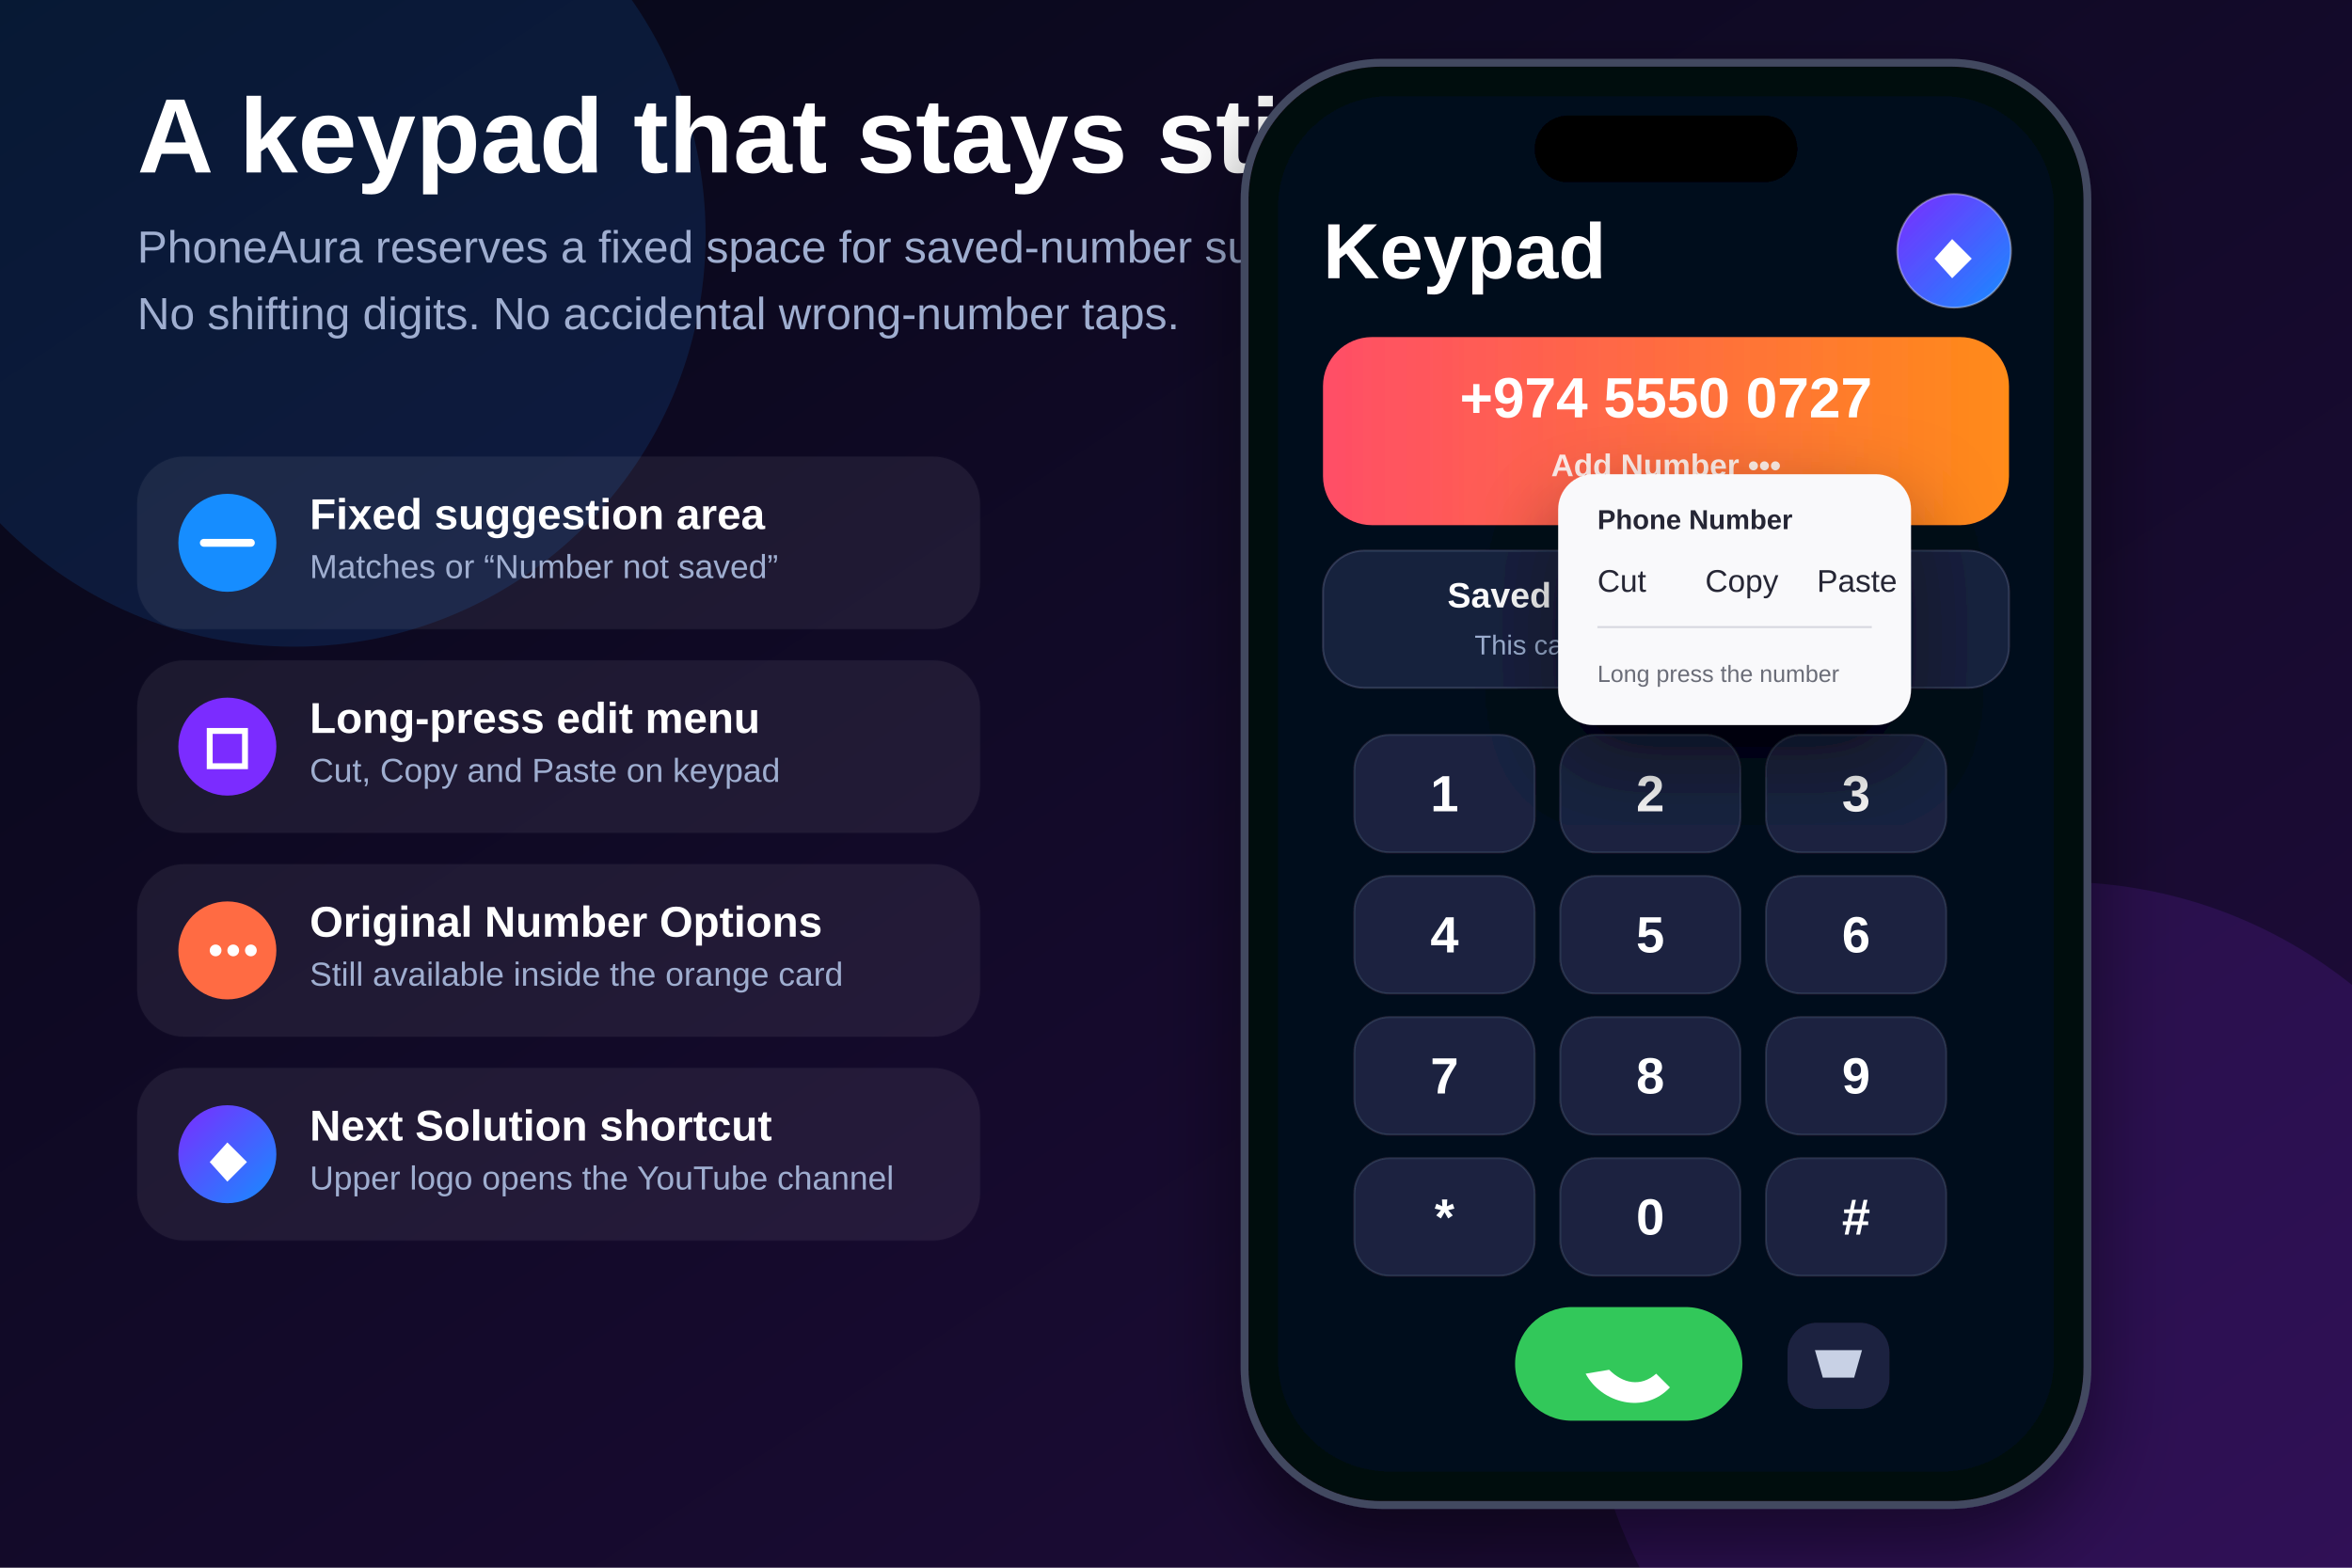
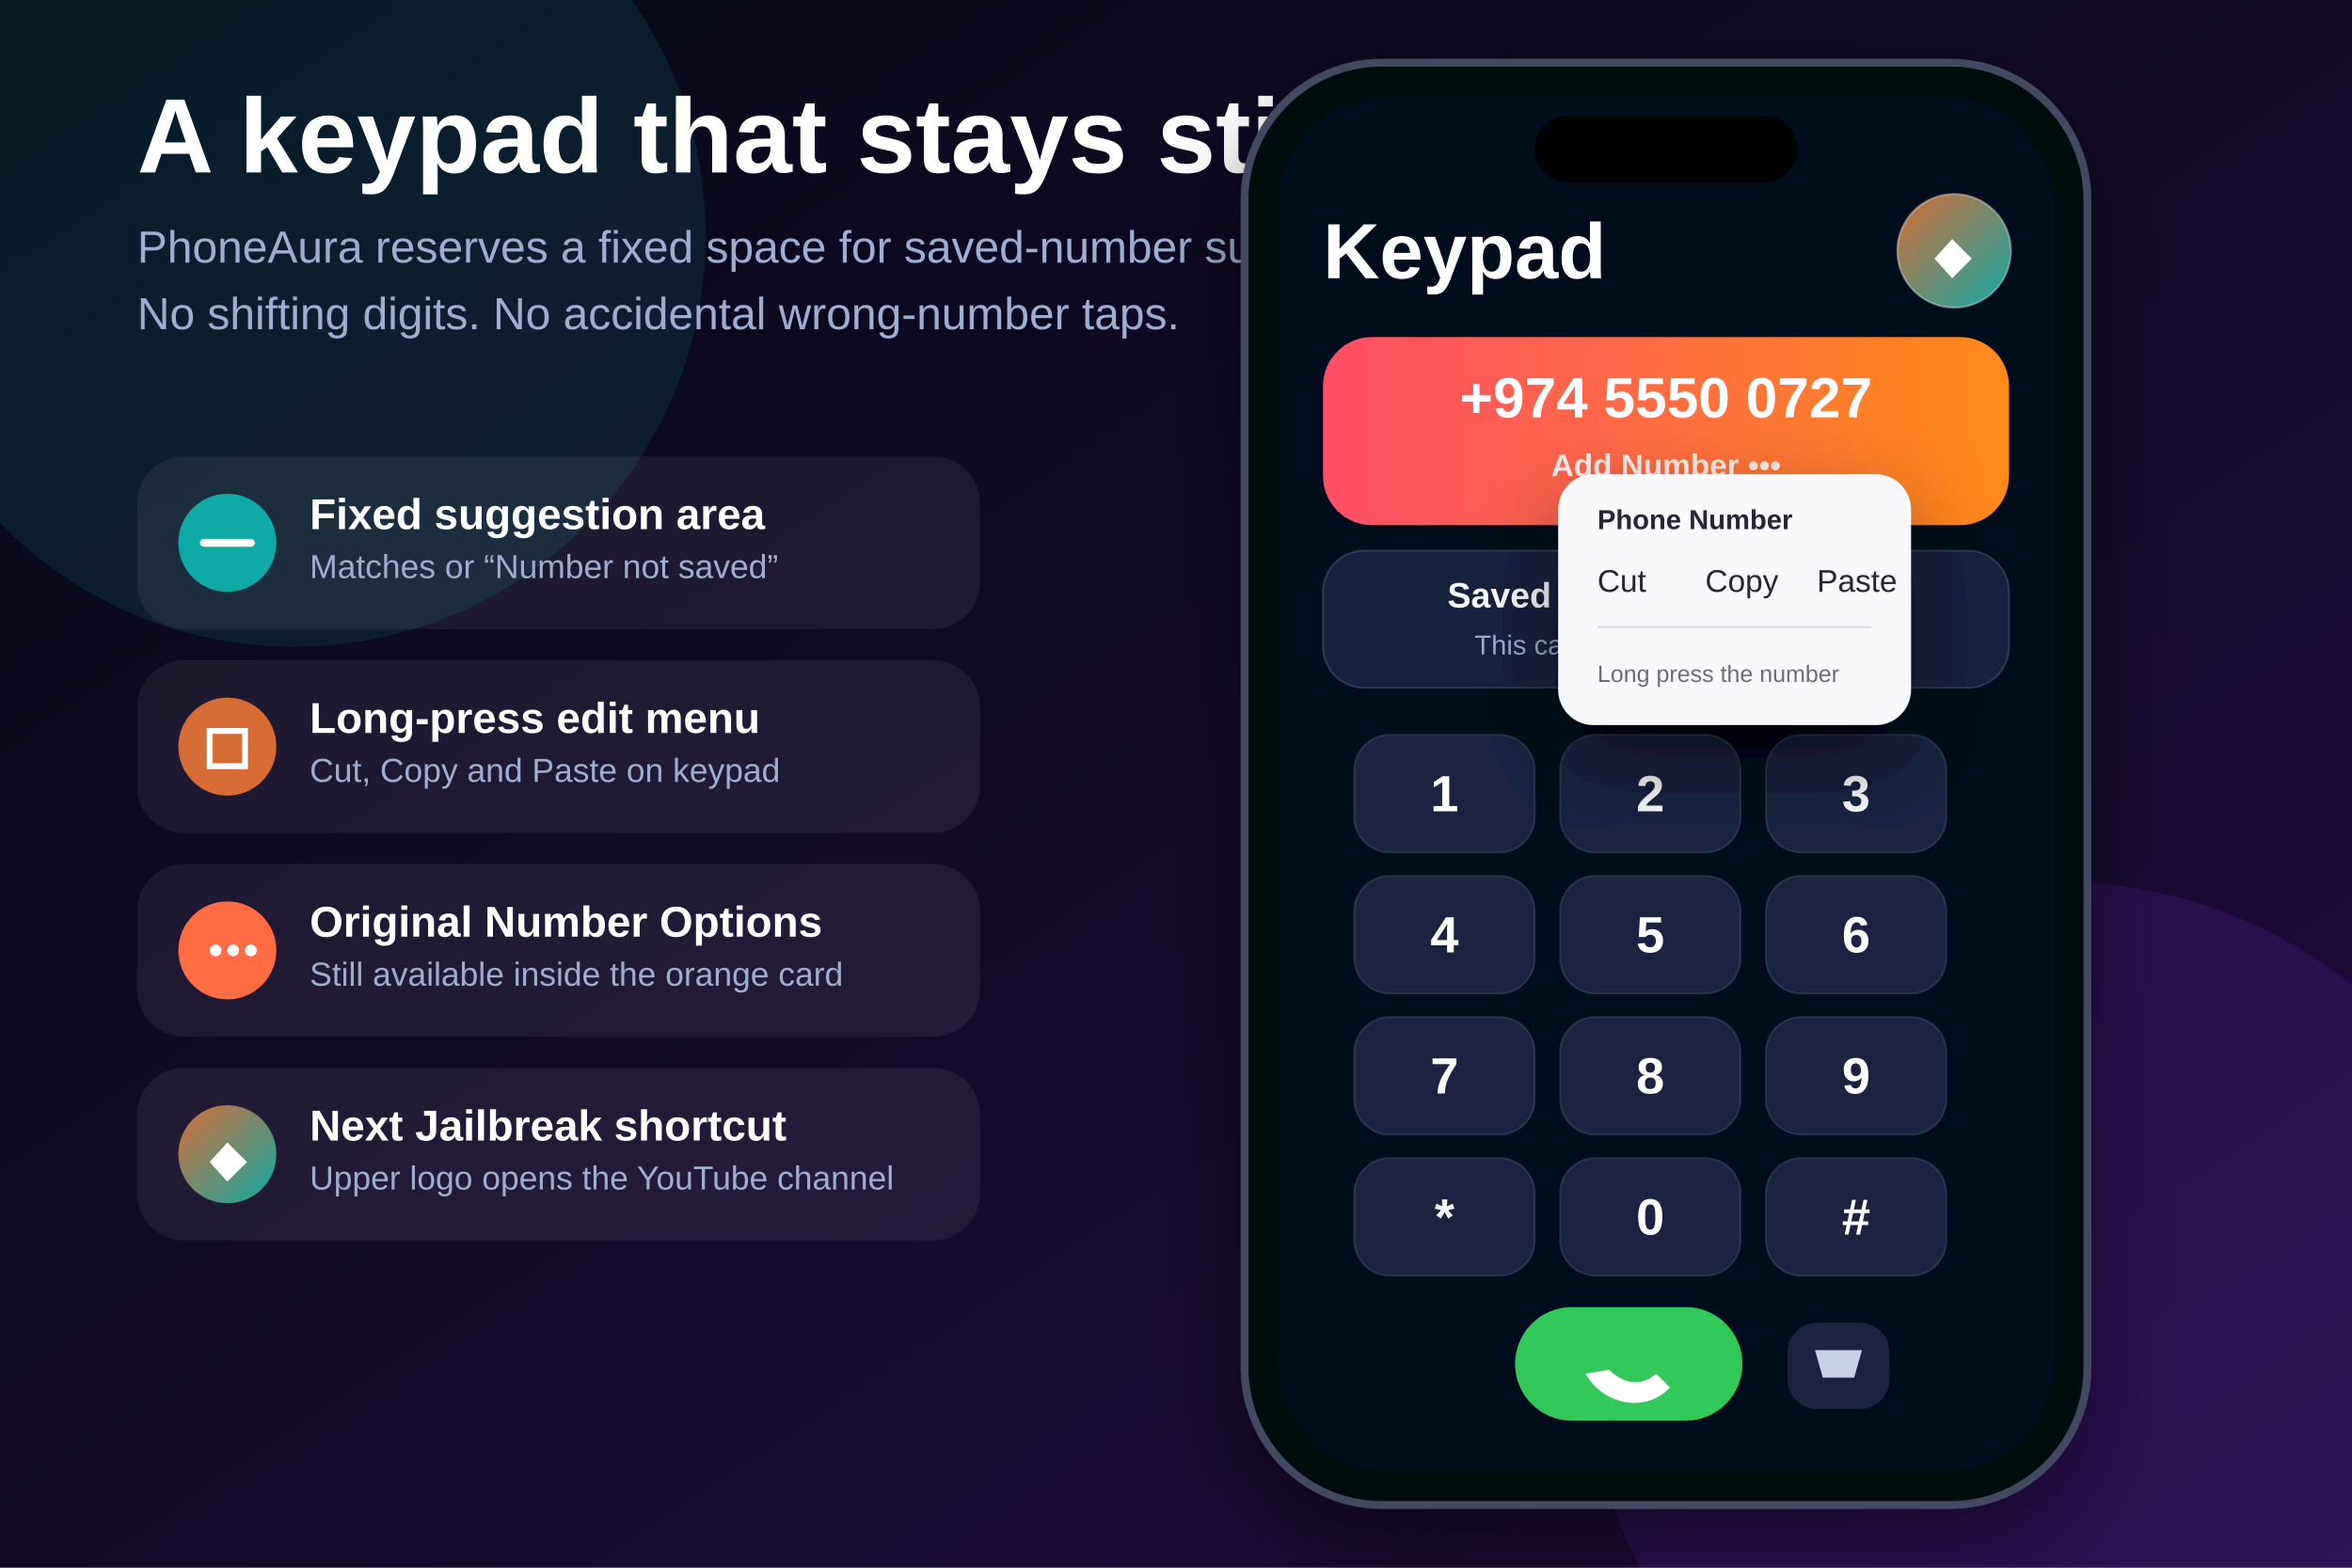
<svg xmlns="http://www.w3.org/2000/svg" width="1200" height="800" viewBox="0 0 1200 800" role="img" aria-labelledby="title desc">
  <defs>
    <linearGradient id="bg" x1="0" y1="0" x2="1" y2="1">
      <stop stop-color="#050816" />
      <stop offset="1" stop-color="#210c3d" />
    </linearGradient>
    <linearGradient id="brand" x1="0" y1="0" x2="1" y2="1">
-       <stop stop-color="#7b2cff" />
-       <stop offset="1" stop-color="#168dff" />
+       <stop stop-color="#d86c36" />
+       <stop offset="1" stop-color="#0faaa6" />
    </linearGradient>
    <linearGradient id="orange" x1="0" y1="0" x2="1" y2="0">
      <stop stop-color="#ff4e67" />
      <stop offset="1" stop-color="#ff8b19" />
    </linearGradient>
    <filter id="shadow" x="-40%" y="-40%" width="180%" height="180%">
      <feDropShadow dx="0" dy="20" stdDeviation="22" flood-color="#000" flood-opacity=".5" />
    </filter>
  </defs>
  <rect width="1200" height="800" fill="url(#bg)" />
-   <circle cx="150" cy="120" r="210" fill="#168dff" opacity=".13" />
+   <circle cx="150" cy="120" r="210" fill="#0faaa6" opacity=".13" />
  <circle cx="1050" cy="690" r="240" fill="#8f2cff" opacity=".13" />
  <g transform="translate(70 88)" font-family="Arial, sans-serif">
    <text x="0" y="0" fill="#fff" font-size="54" font-weight="800">A keypad that stays still</text>
    <text x="0" y="46" fill="#9faed0" font-size="23">PhoneAura reserves a fixed space for saved-number suggestions.</text>
    <text x="0" y="80" fill="#9faed0" font-size="23">No shifting digits. No accidental wrong-number taps.</text>
    <g transform="translate(0 145)">
      <rect width="430" height="88" rx="24" fill="#ffffff" opacity=".07" stroke="#ffffff" stroke-opacity=".14" />
-       <circle cx="46" cy="44" r="25" fill="#168dff" />
+       <circle cx="46" cy="44" r="25" fill="#0faaa6" />
      <path d="M34 44 h24" stroke="#fff" stroke-width="4" stroke-linecap="round" />
      <text x="88" y="37" fill="#fff" font-size="22" font-weight="700">Fixed suggestion area</text>
      <text x="88" y="62" fill="#9faed0" font-size="17">Matches or “Number not saved”</text>
    </g>
    <g transform="translate(0 249)">
      <rect width="430" height="88" rx="24" fill="#ffffff" opacity=".07" stroke="#ffffff" stroke-opacity=".14" />
-       <circle cx="46" cy="44" r="25" fill="#7b2cff" />
+       <circle cx="46" cy="44" r="25" fill="#d86c36" />
      <path d="M37 36 h18 v18 h-18z" fill="none" stroke="#fff" stroke-width="3" />
      <text x="88" y="37" fill="#fff" font-size="22" font-weight="700">Long-press edit menu</text>
      <text x="88" y="62" fill="#9faed0" font-size="17">Cut, Copy and Paste on keypad</text>
    </g>
    <g transform="translate(0 353)">
      <rect width="430" height="88" rx="24" fill="#ffffff" opacity=".07" stroke="#ffffff" stroke-opacity=".14" />
      <circle cx="46" cy="44" r="25" fill="#ff6b43" />
      <circle cx="40" cy="44" r="3" fill="#fff" />
      <circle cx="49" cy="44" r="3" fill="#fff" />
      <circle cx="58" cy="44" r="3" fill="#fff" />
      <text x="88" y="37" fill="#fff" font-size="22" font-weight="700">Original Number Options</text>
      <text x="88" y="62" fill="#9faed0" font-size="17">Still available inside the orange card</text>
    </g>
    <g transform="translate(0 457)">
      <rect width="430" height="88" rx="24" fill="#ffffff" opacity=".07" stroke="#ffffff" stroke-opacity=".14" />
      <circle cx="46" cy="44" r="25" fill="url(#brand)" />
      <path d="M37 48 L46 38 L56 48 L46 58 Z" fill="#fff" />
-       <text x="88" y="37" fill="#fff" font-size="22" font-weight="700">Next Solution shortcut</text>
+       <text x="88" y="37" fill="#fff" font-size="22" font-weight="700">Next Jailbreak shortcut</text>
      <text x="88" y="62" fill="#9faed0" font-size="17">Upper logo opens the YouTube channel</text>
    </g>
  </g>
  <g transform="translate(635 32)" filter="url(#shadow)">
    <rect width="430" height="736" rx="70" fill="#06070c" stroke="#434861" stroke-width="4" />
    <rect x="17" y="17" width="396" height="702" rx="57" fill="#05091a" />
    <rect x="148" y="27" width="134" height="34" rx="17" fill="#000" />
    <text x="40" y="110" fill="#fff" font-size="40" font-family="Arial, sans-serif" font-weight="800">Keypad</text>
    <circle cx="362" cy="96" r="29" fill="url(#brand)" stroke="#fff" stroke-opacity=".35" />
    <path d="M352 100 L361 90 L371 100 L361 110 Z" fill="#fff" />
    <rect x="40" y="140" width="350" height="96" rx="25" fill="url(#orange)" />
    <text x="215" y="181" fill="#fff" font-size="29" text-anchor="middle" font-family="Arial, sans-serif" font-weight="800">+974 5550 0727</text>
    <text x="215" y="211" fill="#fff" opacity=".88" font-size="16" text-anchor="middle" font-family="Arial, sans-serif" font-weight="700">Add Number                         •••</text>
    <rect x="40" y="249" width="350" height="70" rx="21" fill="#17213e" stroke="#6c7898" stroke-opacity=".35" />
    <text x="215" y="278" fill="#fff" font-size="18" text-anchor="middle" font-family="Arial, sans-serif" font-weight="700">Saved contact suggestion</text>
    <text x="215" y="302" fill="#9db0d2" font-size="14" text-anchor="middle" font-family="Arial, sans-serif">This card never changes height</text>
    <g transform="translate(56 343)" font-family="Arial, sans-serif" text-anchor="middle">
      <g fill="#1a2441" stroke="#65718d" stroke-opacity=".3">
        <rect x="0" y="0" width="92" height="60" rx="18" />
        <rect x="105" y="0" width="92" height="60" rx="18" />
        <rect x="210" y="0" width="92" height="60" rx="18" />
        <rect x="0" y="72" width="92" height="60" rx="18" />
        <rect x="105" y="72" width="92" height="60" rx="18" />
        <rect x="210" y="72" width="92" height="60" rx="18" />
        <rect x="0" y="144" width="92" height="60" rx="18" />
        <rect x="105" y="144" width="92" height="60" rx="18" />
        <rect x="210" y="144" width="92" height="60" rx="18" />
        <rect x="0" y="216" width="92" height="60" rx="18" />
        <rect x="105" y="216" width="92" height="60" rx="18" />
        <rect x="210" y="216" width="92" height="60" rx="18" />
      </g>
      <g fill="#fff" font-size="26" font-weight="700">
        <text x="46" y="39">1</text>
        <text x="151" y="39">2</text>
        <text x="256" y="39">3</text>
        <text x="46" y="111">4</text>
        <text x="151" y="111">5</text>
        <text x="256" y="111">6</text>
        <text x="46" y="183">7</text>
        <text x="151" y="183">8</text>
        <text x="256" y="183">9</text>
        <text x="46" y="255">*</text>
        <text x="151" y="255">0</text>
        <text x="256" y="255">#</text>
      </g>
    </g>
    <g transform="translate(138 635)">
      <rect x="0" y="0" width="116" height="58" rx="29" fill="#31c85a" />
      <path d="M48 32 c7 7 16 9 24 2 l7 7 c-13 14-35 8-43-7z" fill="#fff" />
      <rect x="139" y="8" width="52" height="44" rx="15" fill="#1a2440" />
      <path d="M153 22 h24 l-4 14 h-16z" fill="#c8d1e5" />
    </g>
    <g transform="translate(160 210)">
      <rect x="0" y="0" width="180" height="128" rx="18" fill="#f9f9fb" filter="url(#shadow)" />
      <text x="20" y="28" fill="#252735" font-size="14" font-family="Arial, sans-serif" font-weight="700">Phone Number</text>
      <text x="20" y="60" fill="#252735" font-size="16" font-family="Arial, sans-serif">Cut</text>
      <text x="75" y="60" fill="#252735" font-size="16" font-family="Arial, sans-serif">Copy</text>
      <text x="132" y="60" fill="#252735" font-size="16" font-family="Arial, sans-serif">Paste</text>
      <path d="M20 78 h140" stroke="#d7d8df" />
      <text x="20" y="106" fill="#6b6d78" font-size="12" font-family="Arial, sans-serif">Long press the number</text>
    </g>
  </g>
</svg>
